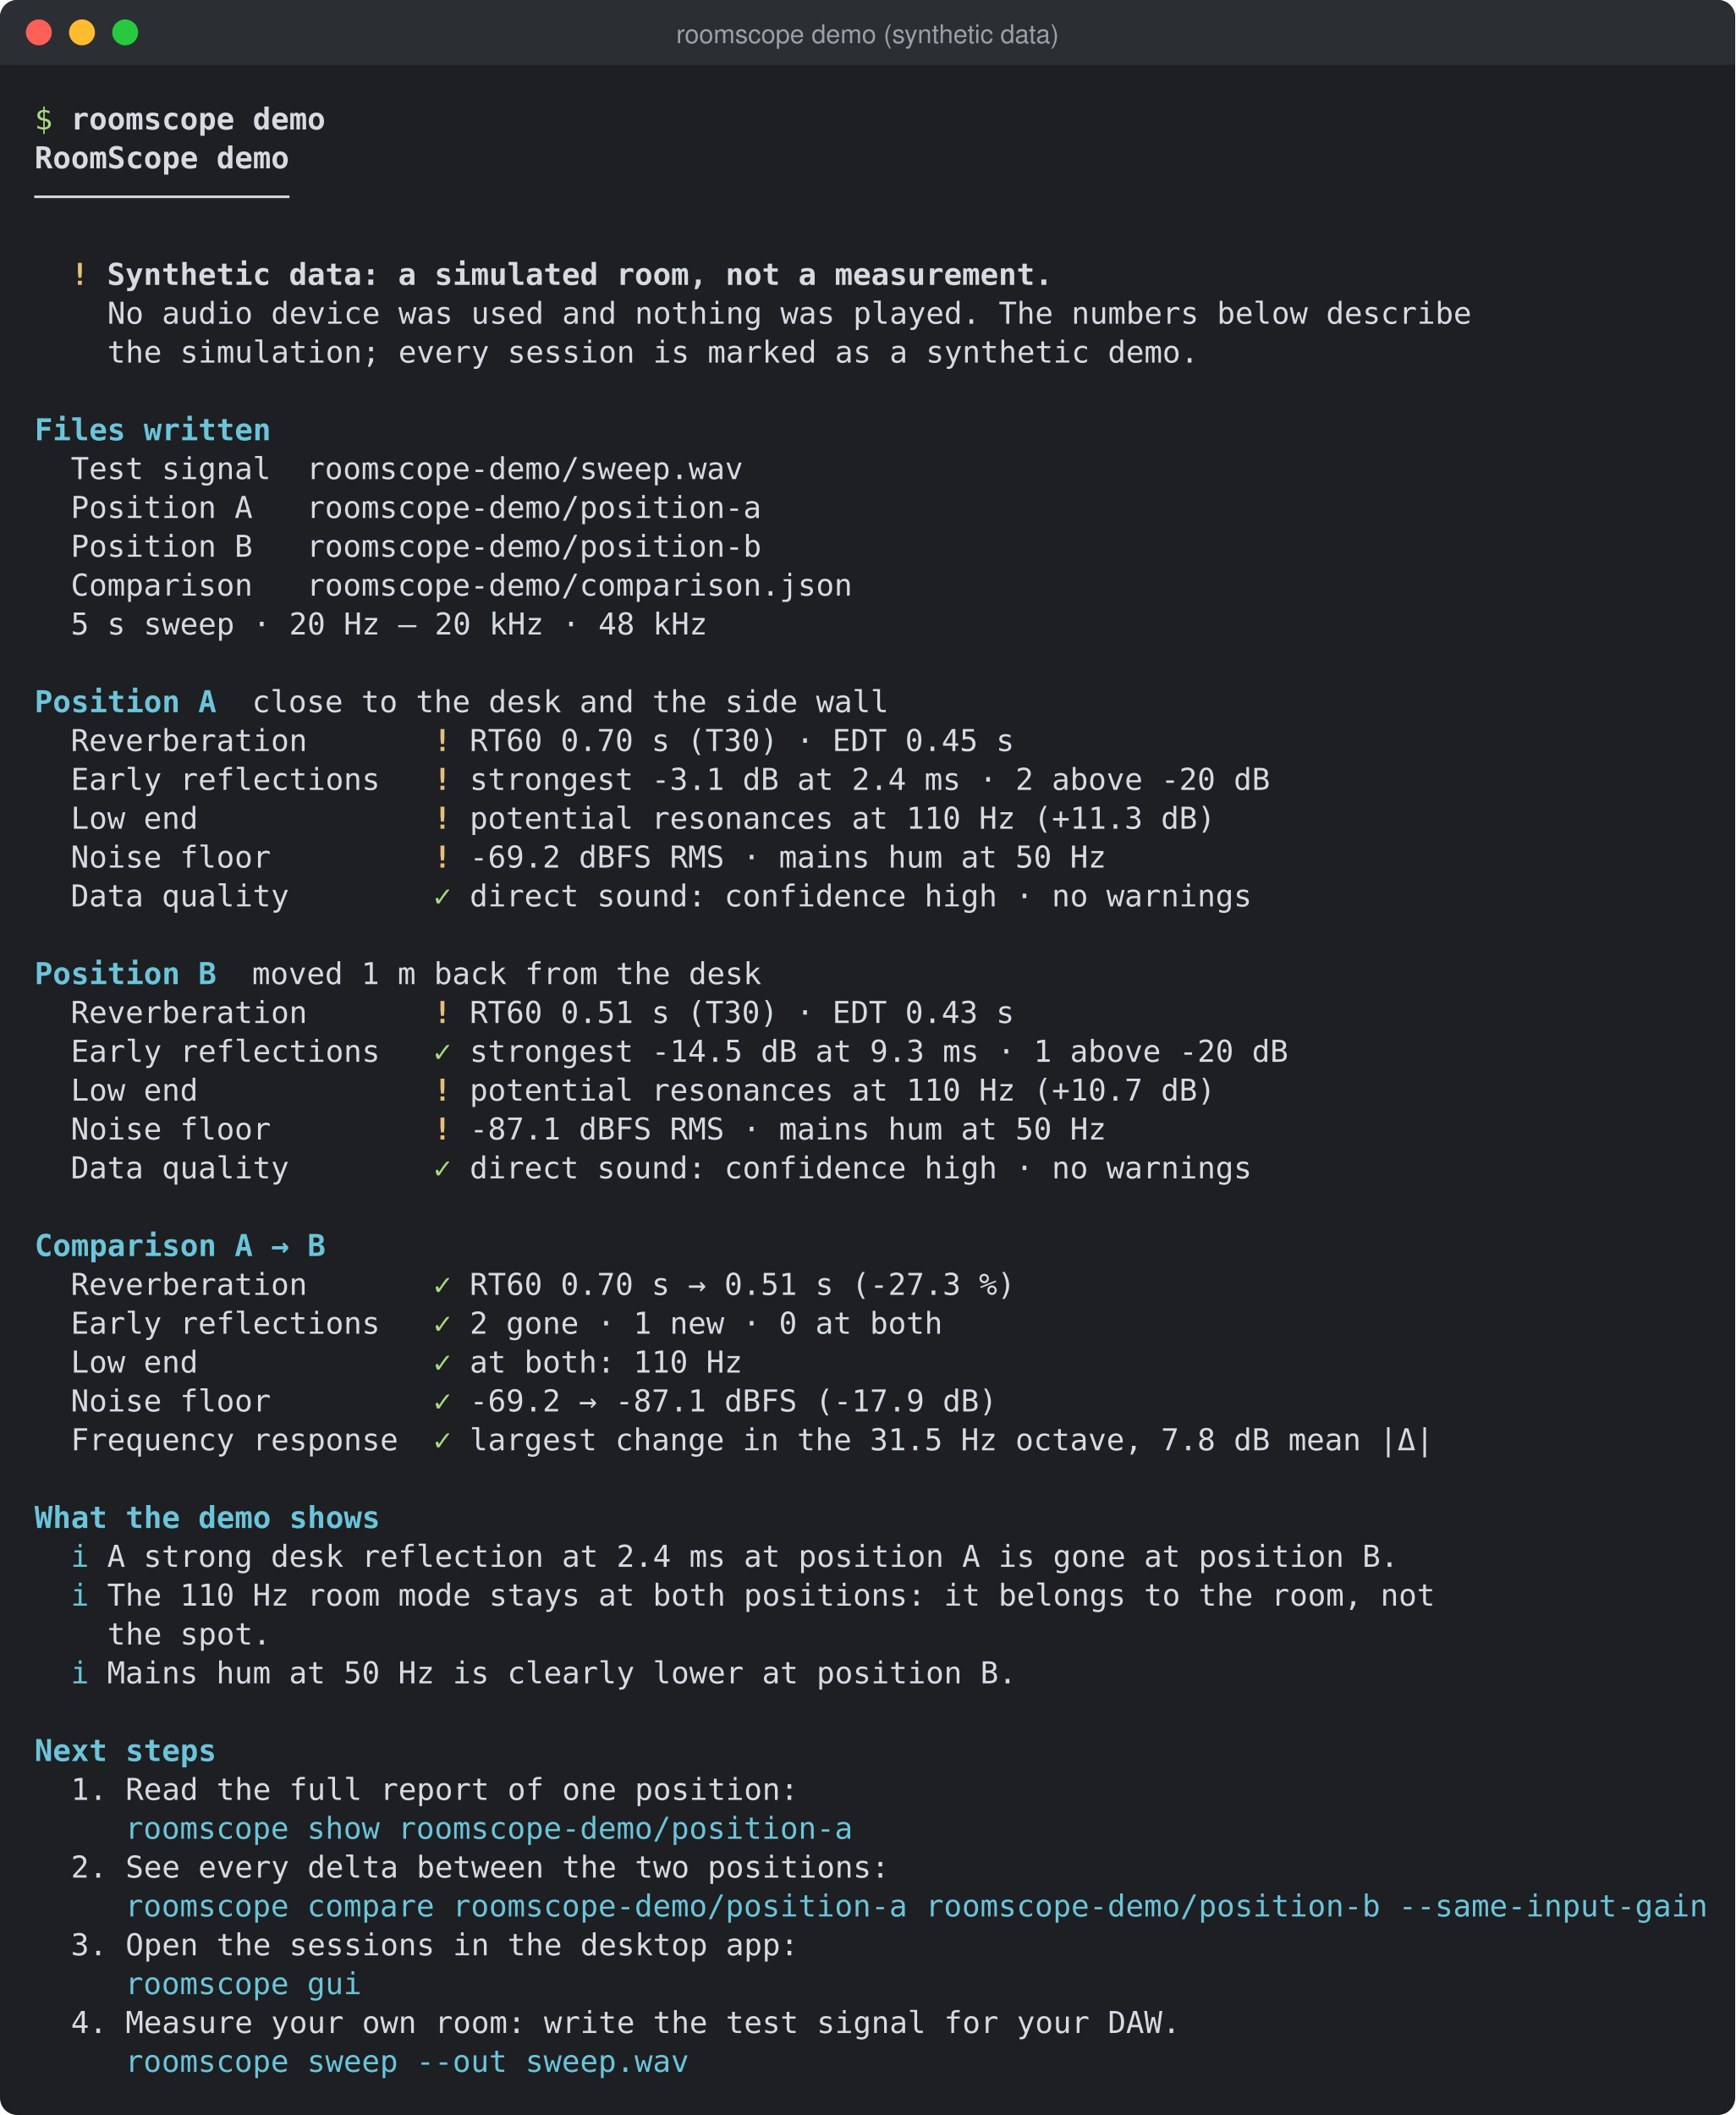
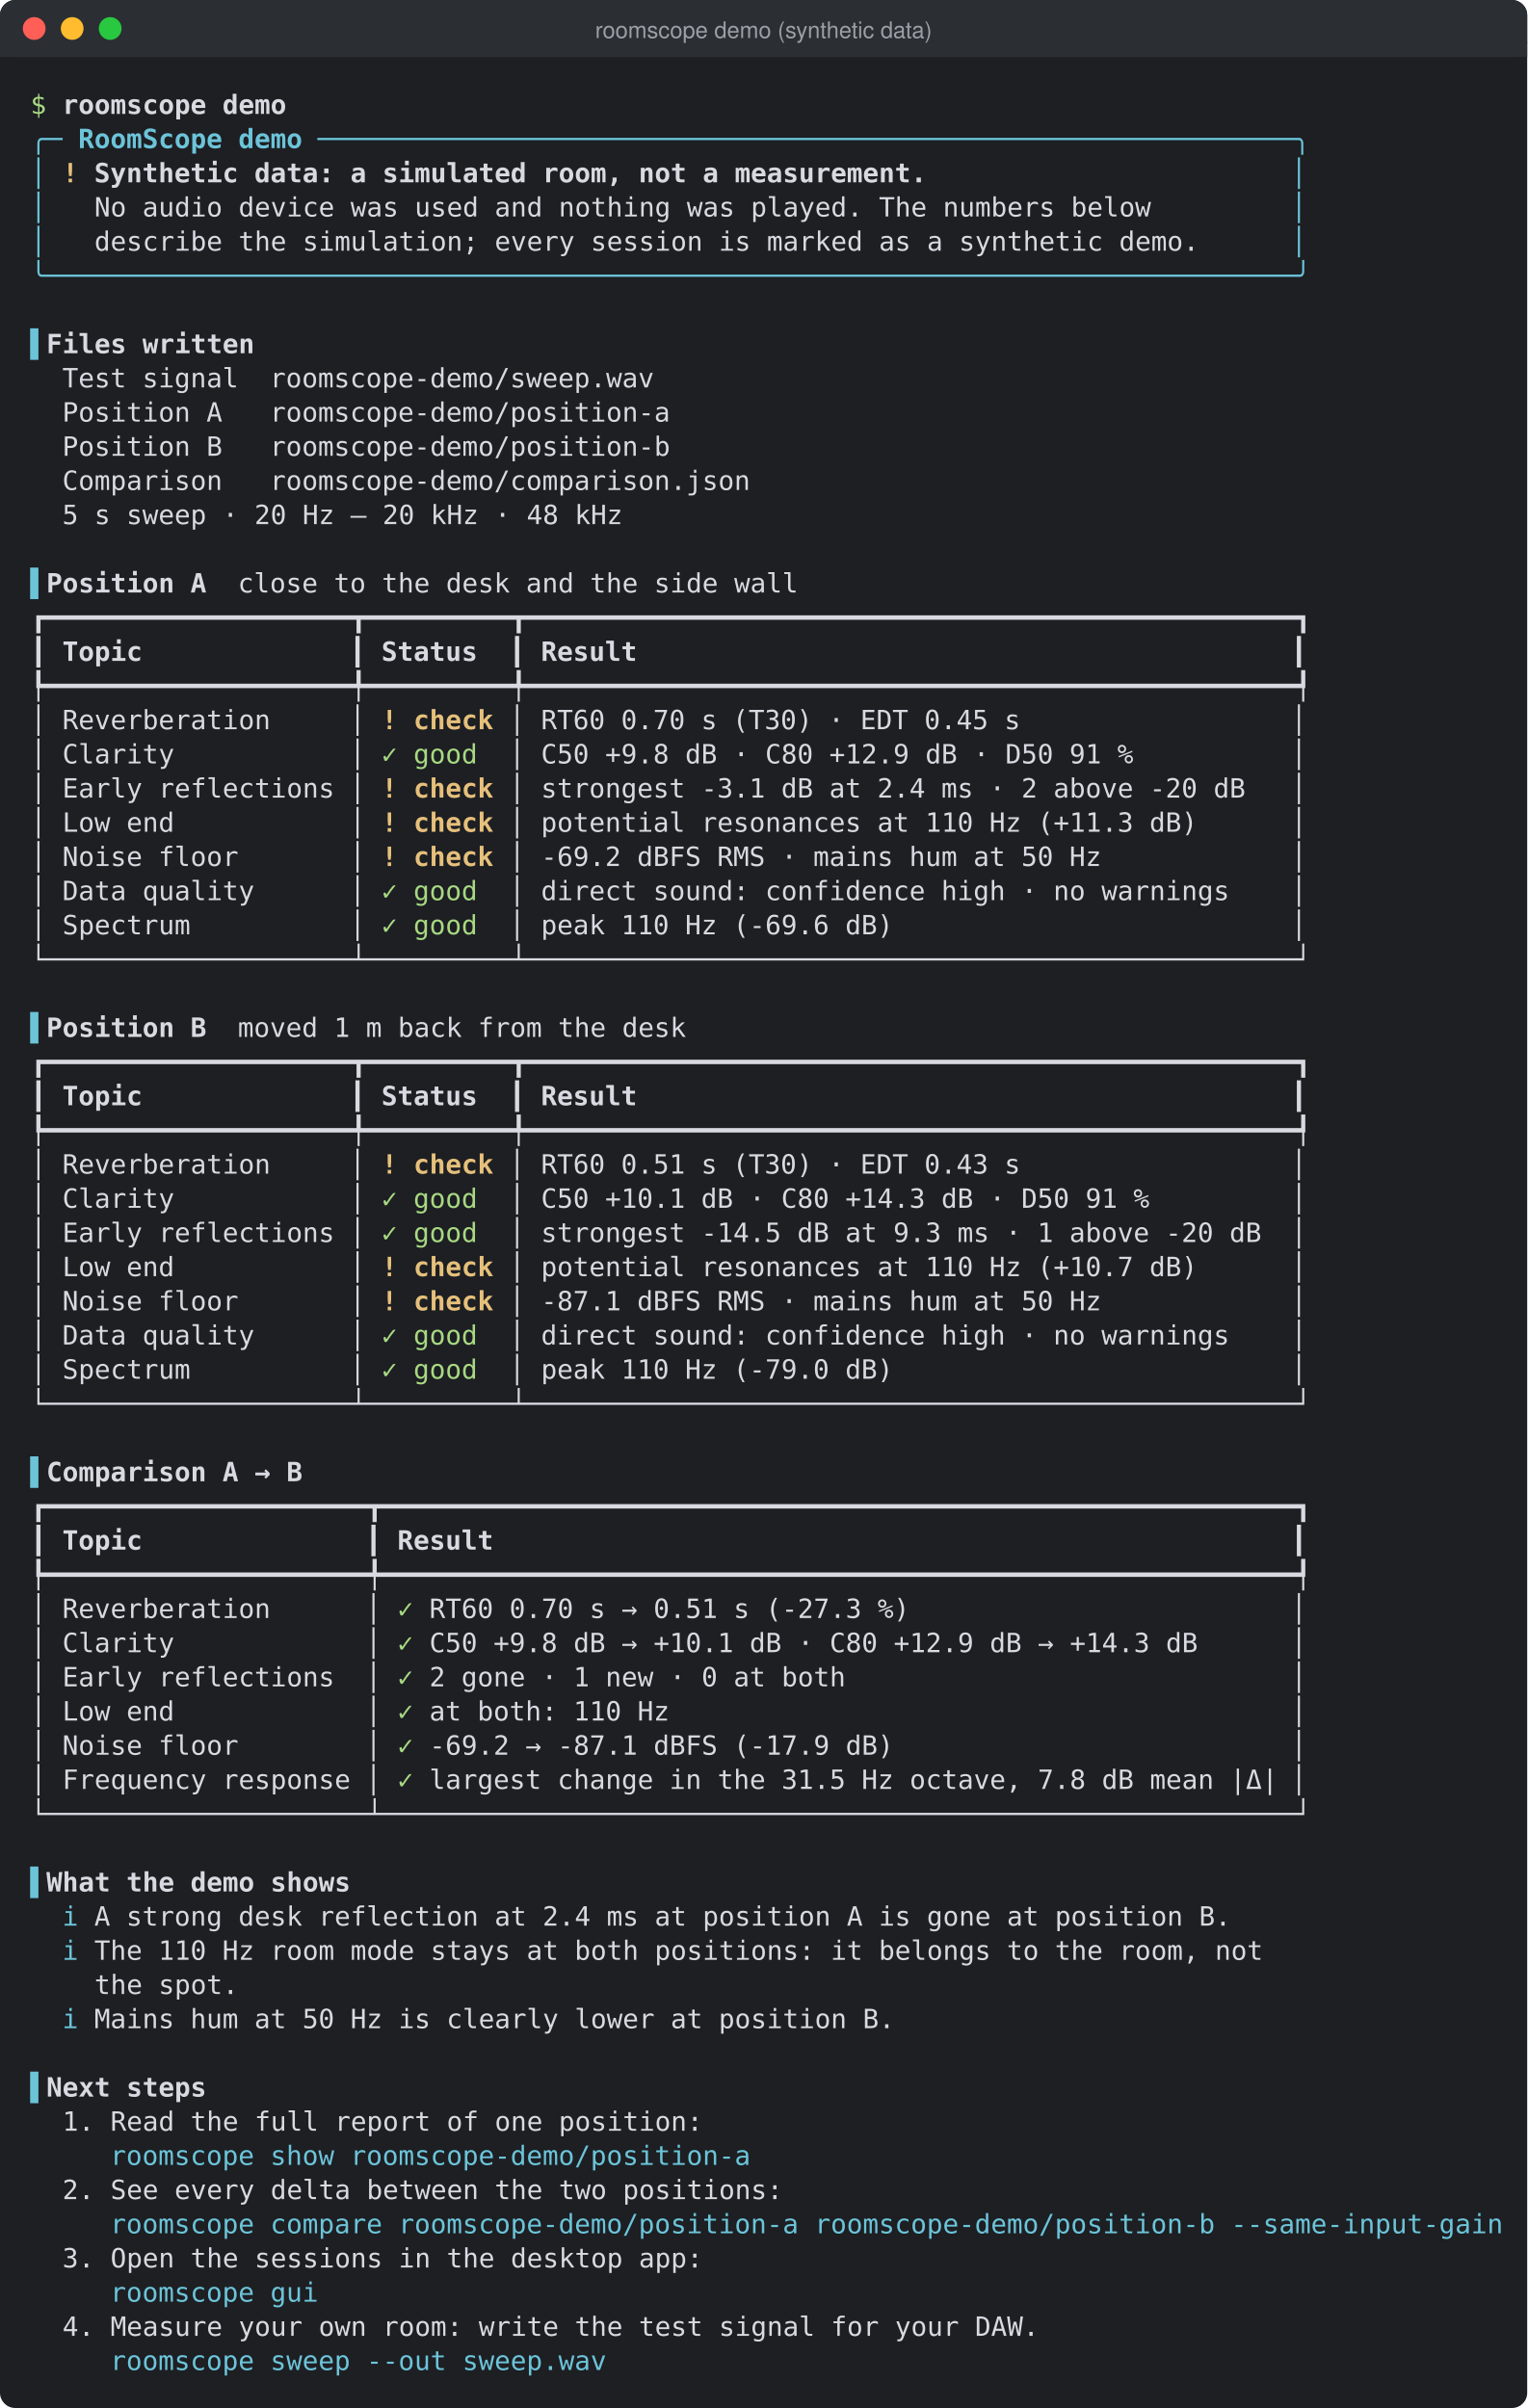
- <svg xmlns="http://www.w3.org/2000/svg" width="804" height="980" viewBox="0 0 804 980" role="img" aria-label="roomscope demo (synthetic data)">
-   <rect width="804" height="980" rx="8" fill="#1d1f23" />
+ <svg xmlns="http://www.w3.org/2000/svg" width="804" height="1268" viewBox="0 0 804 1268" role="img" aria-label="roomscope demo (synthetic data)">
+   <rect width="804" height="1268" rx="8" fill="#1d1f23" />
  <rect width="804" height="30" rx="8" fill="#2b2e33" />
  <rect y="22" width="804" height="8" fill="#2b2e33" />
  <circle cx="18" cy="15" r="6" fill="#ff5f57" />
  <circle cx="38" cy="15" r="6" fill="#febc2e" />
  <circle cx="58" cy="15" r="6" fill="#28c840" />
  <text x="402.0" y="20" text-anchor="middle" fill="#9aa0a6" font-family="Helvetica, Arial, sans-serif" font-size="12">roomscope demo (synthetic data)</text>
  <g font-family="DejaVu Sans Mono, Menlo, Consolas, Noto Sans Mono CJK SC, monospace" font-size="14" fill="#d7dae0">
    <text x="16" y="60" xml:space="preserve">
      <tspan x="16.0" fill="#a8d982">$</tspan>
      <tspan x="24.4"> </tspan>
      <tspan x="32.8" font-weight="bold">roomscope demo</tspan>
    </text>
    <text x="16" y="78" xml:space="preserve">
-       <tspan x="16.0" font-weight="bold">RoomScope demo</tspan>
+       <tspan x="16.0" fill="#6cc4d9">╭─</tspan>
+       <tspan x="32.8"> </tspan>
+       <tspan x="41.2" font-weight="bold" fill="#6cc4d9">RoomScope demo</tspan>
+       <tspan x="158.8"> </tspan>
+       <tspan x="167.2" fill="#6cc4d9">─────────────────────────────────────────────────────────────╮</tspan>
    </text>
    <text x="16" y="96" xml:space="preserve">
-       <tspan x="16.0" opacity="0.62">──────────────</tspan>
-     </text>
-     <text x="16" y="114" xml:space="preserve" />
-     <text x="16" y="132" xml:space="preserve">
-       <tspan x="16.0">  </tspan>
+       <tspan x="16.0" fill="#6cc4d9">│</tspan>
+       <tspan x="24.4"> </tspan>
      <tspan x="32.8" font-weight="bold" fill="#e6c07b">!</tspan>
      <tspan x="41.2"> </tspan>
      <tspan x="49.6" font-weight="bold">Synthetic data: a simulated room, not a measurement.</tspan>
+       <tspan x="486.4">                       </tspan>
+       <tspan x="679.6" fill="#6cc4d9">│</tspan>
+     </text>
+     <text x="16" y="114" xml:space="preserve">
+       <tspan x="16.0" fill="#6cc4d9">│</tspan>
+       <tspan x="24.4">   No audio device was used and nothing was played. The numbers below         </tspan>
+       <tspan x="679.6" fill="#6cc4d9">│</tspan>
+     </text>
+     <text x="16" y="132" xml:space="preserve">
+       <tspan x="16.0" fill="#6cc4d9">│</tspan>
+       <tspan x="24.4">   describe the simulation; every session is marked as a synthetic demo.      </tspan>
+       <tspan x="679.6" fill="#6cc4d9">│</tspan>
    </text>
    <text x="16" y="150" xml:space="preserve">
-       <tspan x="16.0">    No audio device was used and nothing was played. The numbers below describe</tspan>
-     </text>
-     <text x="16" y="168" xml:space="preserve">
-       <tspan x="16.0">    the simulation; every session is marked as a synthetic demo.</tspan>
-     </text>
-     <text x="16" y="186" xml:space="preserve" />
+       <tspan x="16.0" fill="#6cc4d9">╰──────────────────────────────────────────────────────────────────────────────╯</tspan>
+     </text>
+     <text x="16" y="168" xml:space="preserve" />
+     <text x="16" y="186" xml:space="preserve">
+       <tspan x="16.0" fill="#6cc4d9">▌</tspan>
+       <tspan x="24.4" font-weight="bold">Files written</tspan>
+     </text>
    <text x="16" y="204" xml:space="preserve">
-       <tspan x="16.0" font-weight="bold" fill="#6cc4d9">Files written</tspan>
-     </text>
-     <text x="16" y="222" xml:space="preserve">
      <tspan x="16.0">  </tspan>
      <tspan x="32.8" opacity="0.62">Test signal</tspan>
      <tspan x="125.2">  roomscope-demo/sweep.wav</tspan>
    </text>
-     <text x="16" y="240" xml:space="preserve">
+     <text x="16" y="222" xml:space="preserve">
      <tspan x="16.0">  </tspan>
      <tspan x="32.8" opacity="0.62">Position A</tspan>
      <tspan x="116.8">   roomscope-demo/position-a</tspan>
    </text>
-     <text x="16" y="258" xml:space="preserve">
+     <text x="16" y="240" xml:space="preserve">
      <tspan x="16.0">  </tspan>
      <tspan x="32.8" opacity="0.62">Position B</tspan>
      <tspan x="116.8">   roomscope-demo/position-b</tspan>
    </text>
-     <text x="16" y="276" xml:space="preserve">
+     <text x="16" y="258" xml:space="preserve">
      <tspan x="16.0">  </tspan>
      <tspan x="32.8" opacity="0.62">Comparison</tspan>
      <tspan x="116.8">   roomscope-demo/comparison.json</tspan>
    </text>
-     <text x="16" y="294" xml:space="preserve">
+     <text x="16" y="276" xml:space="preserve">
      <tspan x="16.0">  </tspan>
      <tspan x="32.8" opacity="0.62">5 s sweep · 20 Hz – 20 kHz · 48 kHz</tspan>
    </text>
-     <text x="16" y="312" xml:space="preserve" />
+     <text x="16" y="294" xml:space="preserve" />
+     <text x="16" y="312" xml:space="preserve">
+       <tspan x="16.0" fill="#6cc4d9">▌</tspan>
+       <tspan x="24.4" font-weight="bold">Position A</tspan>
+       <tspan x="108.4">  </tspan>
+       <tspan x="125.2" opacity="0.62">close to the desk and the side wall</tspan>
+     </text>
    <text x="16" y="330" xml:space="preserve">
-       <tspan x="16.0" font-weight="bold" fill="#6cc4d9">Position A</tspan>
-       <tspan x="100.0">  </tspan>
-       <tspan x="116.8" opacity="0.62">close to the desk and the side wall</tspan>
+       <tspan x="16.0" opacity="0.62">┏━━━━━━━━━━━━━━━━━━━┳━━━━━━━━━┳━━━━━━━━━━━━━━━━━━━━━━━━━━━━━━━━━━━━━━━━━━━━━━━━┓</tspan>
    </text>
    <text x="16" y="348" xml:space="preserve">
-       <tspan x="16.0">  </tspan>
-       <tspan x="32.8" opacity="0.62">Reverberation</tspan>
-       <tspan x="142.0">       </tspan>
-       <tspan x="200.8" font-weight="bold" fill="#e6c07b">!</tspan>
-       <tspan x="209.2"> RT60 0.70 s</tspan>
-       <tspan x="310.0" opacity="0.62"> (T30)</tspan>
-       <tspan x="360.4"> · EDT 0.45 s</tspan>
+       <tspan x="16.0" opacity="0.62">┃</tspan>
+       <tspan x="24.4"> </tspan>
+       <tspan x="32.8" font-weight="bold">Topic</tspan>
+       <tspan x="74.8">             </tspan>
+       <tspan x="184.0" opacity="0.62">┃</tspan>
+       <tspan x="192.4"> </tspan>
+       <tspan x="200.8" font-weight="bold">Status</tspan>
+       <tspan x="251.2">  </tspan>
+       <tspan x="268.0" opacity="0.62">┃</tspan>
+       <tspan x="276.4"> </tspan>
+       <tspan x="284.8" font-weight="bold">Result</tspan>
+       <tspan x="335.2">                                         </tspan>
+       <tspan x="679.6" opacity="0.62">┃</tspan>
    </text>
    <text x="16" y="366" xml:space="preserve">
-       <tspan x="16.0">  </tspan>
-       <tspan x="32.8" opacity="0.62">Early reflections</tspan>
-       <tspan x="175.6">   </tspan>
-       <tspan x="200.8" font-weight="bold" fill="#e6c07b">!</tspan>
-       <tspan x="209.2"> strongest -3.1 dB at 2.4 ms · 2 above -20 dB</tspan>
+       <tspan x="16.0" opacity="0.62">┡━━━━━━━━━━━━━━━━━━━╇━━━━━━━━━╇━━━━━━━━━━━━━━━━━━━━━━━━━━━━━━━━━━━━━━━━━━━━━━━━┩</tspan>
    </text>
    <text x="16" y="384" xml:space="preserve">
-       <tspan x="16.0">  </tspan>
-       <tspan x="32.8" opacity="0.62">Low end</tspan>
-       <tspan x="91.6">             </tspan>
-       <tspan x="200.8" font-weight="bold" fill="#e6c07b">!</tspan>
-       <tspan x="209.2"> potential resonances at 110 Hz (+11.3 dB)</tspan>
+       <tspan x="16.0" opacity="0.62">│</tspan>
+       <tspan x="24.4"> Reverberation     </tspan>
+       <tspan x="184.0" opacity="0.62">│</tspan>
+       <tspan x="192.4"> </tspan>
+       <tspan x="200.8" font-weight="bold" fill="#e6c07b">! check</tspan>
+       <tspan x="259.6"> </tspan>
+       <tspan x="268.0" opacity="0.62">│</tspan>
+       <tspan x="276.4"> RT60 0.70 s</tspan>
+       <tspan x="377.2" opacity="0.62"> (T30)</tspan>
+       <tspan x="427.6"> · EDT 0.45 s                 </tspan>
+       <tspan x="679.6" opacity="0.62">│</tspan>
    </text>
    <text x="16" y="402" xml:space="preserve">
-       <tspan x="16.0">  </tspan>
-       <tspan x="32.8" opacity="0.62">Noise floor</tspan>
-       <tspan x="125.2">         </tspan>
-       <tspan x="200.8" font-weight="bold" fill="#e6c07b">!</tspan>
-       <tspan x="209.2"> -69.2 dBFS RMS · mains hum at 50 Hz</tspan>
+       <tspan x="16.0" opacity="0.62">│</tspan>
+       <tspan x="24.4"> Clarity           </tspan>
+       <tspan x="184.0" opacity="0.62">│</tspan>
+       <tspan x="192.4"> </tspan>
+       <tspan x="200.8" fill="#a8d982">✓ good</tspan>
+       <tspan x="251.2">  </tspan>
+       <tspan x="268.0" opacity="0.62">│</tspan>
+       <tspan x="276.4"> C50 +9.8 dB · C80 +12.9 dB · D50 91 %          </tspan>
+       <tspan x="679.6" opacity="0.62">│</tspan>
    </text>
    <text x="16" y="420" xml:space="preserve">
-       <tspan x="16.0">  </tspan>
-       <tspan x="32.8" opacity="0.62">Data quality</tspan>
-       <tspan x="133.6">        </tspan>
-       <tspan x="200.8" fill="#a8d982">✓</tspan>
-       <tspan x="209.2"> direct sound: confidence high · no warnings</tspan>
-     </text>
-     <text x="16" y="438" xml:space="preserve" />
+       <tspan x="16.0" opacity="0.62">│</tspan>
+       <tspan x="24.4"> Early reflections </tspan>
+       <tspan x="184.0" opacity="0.62">│</tspan>
+       <tspan x="192.4"> </tspan>
+       <tspan x="200.8" font-weight="bold" fill="#e6c07b">! check</tspan>
+       <tspan x="259.6"> </tspan>
+       <tspan x="268.0" opacity="0.62">│</tspan>
+       <tspan x="276.4"> strongest -3.1 dB at 2.4 ms · 2 above -20 dB   </tspan>
+       <tspan x="679.6" opacity="0.62">│</tspan>
+     </text>
+     <text x="16" y="438" xml:space="preserve">
+       <tspan x="16.0" opacity="0.62">│</tspan>
+       <tspan x="24.4"> Low end           </tspan>
+       <tspan x="184.0" opacity="0.62">│</tspan>
+       <tspan x="192.4"> </tspan>
+       <tspan x="200.8" font-weight="bold" fill="#e6c07b">! check</tspan>
+       <tspan x="259.6"> </tspan>
+       <tspan x="268.0" opacity="0.62">│</tspan>
+       <tspan x="276.4"> potential resonances at 110 Hz (+11.3 dB)      </tspan>
+       <tspan x="679.6" opacity="0.62">│</tspan>
+     </text>
    <text x="16" y="456" xml:space="preserve">
-       <tspan x="16.0" font-weight="bold" fill="#6cc4d9">Position B</tspan>
-       <tspan x="100.0">  </tspan>
-       <tspan x="116.8" opacity="0.62">moved 1 m back from the desk</tspan>
+       <tspan x="16.0" opacity="0.62">│</tspan>
+       <tspan x="24.4"> Noise floor       </tspan>
+       <tspan x="184.0" opacity="0.62">│</tspan>
+       <tspan x="192.4"> </tspan>
+       <tspan x="200.8" font-weight="bold" fill="#e6c07b">! check</tspan>
+       <tspan x="259.6"> </tspan>
+       <tspan x="268.0" opacity="0.62">│</tspan>
+       <tspan x="276.4"> -69.2 dBFS RMS · mains hum at 50 Hz            </tspan>
+       <tspan x="679.6" opacity="0.62">│</tspan>
    </text>
    <text x="16" y="474" xml:space="preserve">
-       <tspan x="16.0">  </tspan>
-       <tspan x="32.8" opacity="0.62">Reverberation</tspan>
-       <tspan x="142.0">       </tspan>
-       <tspan x="200.8" font-weight="bold" fill="#e6c07b">!</tspan>
-       <tspan x="209.2"> RT60 0.51 s</tspan>
-       <tspan x="310.0" opacity="0.62"> (T30)</tspan>
-       <tspan x="360.4"> · EDT 0.43 s</tspan>
+       <tspan x="16.0" opacity="0.62">│</tspan>
+       <tspan x="24.4"> Data quality      </tspan>
+       <tspan x="184.0" opacity="0.62">│</tspan>
+       <tspan x="192.4"> </tspan>
+       <tspan x="200.8" fill="#a8d982">✓ good</tspan>
+       <tspan x="251.2">  </tspan>
+       <tspan x="268.0" opacity="0.62">│</tspan>
+       <tspan x="276.4"> direct sound: confidence high · no warnings    </tspan>
+       <tspan x="679.6" opacity="0.62">│</tspan>
    </text>
    <text x="16" y="492" xml:space="preserve">
-       <tspan x="16.0">  </tspan>
-       <tspan x="32.8" opacity="0.62">Early reflections</tspan>
-       <tspan x="175.6">   </tspan>
-       <tspan x="200.8" fill="#a8d982">✓</tspan>
-       <tspan x="209.2"> strongest -14.5 dB at 9.3 ms · 1 above -20 dB</tspan>
+       <tspan x="16.0" opacity="0.62">│</tspan>
+       <tspan x="24.4"> Spectrum          </tspan>
+       <tspan x="184.0" opacity="0.62">│</tspan>
+       <tspan x="192.4"> </tspan>
+       <tspan x="200.8" fill="#a8d982">✓ good</tspan>
+       <tspan x="251.2">  </tspan>
+       <tspan x="268.0" opacity="0.62">│</tspan>
+       <tspan x="276.4"> peak 110 Hz (-69.6 dB)                         </tspan>
+       <tspan x="679.6" opacity="0.62">│</tspan>
    </text>
    <text x="16" y="510" xml:space="preserve">
-       <tspan x="16.0">  </tspan>
-       <tspan x="32.8" opacity="0.62">Low end</tspan>
-       <tspan x="91.6">             </tspan>
-       <tspan x="200.8" font-weight="bold" fill="#e6c07b">!</tspan>
-       <tspan x="209.2"> potential resonances at 110 Hz (+10.7 dB)</tspan>
-     </text>
-     <text x="16" y="528" xml:space="preserve">
-       <tspan x="16.0">  </tspan>
-       <tspan x="32.8" opacity="0.62">Noise floor</tspan>
-       <tspan x="125.2">         </tspan>
-       <tspan x="200.8" font-weight="bold" fill="#e6c07b">!</tspan>
-       <tspan x="209.2"> -87.1 dBFS RMS · mains hum at 50 Hz</tspan>
-     </text>
+       <tspan x="16.0" opacity="0.62">└───────────────────┴─────────┴────────────────────────────────────────────────┘</tspan>
+     </text>
+     <text x="16" y="528" xml:space="preserve" />
    <text x="16" y="546" xml:space="preserve">
-       <tspan x="16.0">  </tspan>
-       <tspan x="32.8" opacity="0.62">Data quality</tspan>
-       <tspan x="133.6">        </tspan>
-       <tspan x="200.8" fill="#a8d982">✓</tspan>
-       <tspan x="209.2"> direct sound: confidence high · no warnings</tspan>
-     </text>
-     <text x="16" y="564" xml:space="preserve" />
+       <tspan x="16.0" fill="#6cc4d9">▌</tspan>
+       <tspan x="24.4" font-weight="bold">Position B</tspan>
+       <tspan x="108.4">  </tspan>
+       <tspan x="125.2" opacity="0.62">moved 1 m back from the desk</tspan>
+     </text>
+     <text x="16" y="564" xml:space="preserve">
+       <tspan x="16.0" opacity="0.62">┏━━━━━━━━━━━━━━━━━━━┳━━━━━━━━━┳━━━━━━━━━━━━━━━━━━━━━━━━━━━━━━━━━━━━━━━━━━━━━━━━┓</tspan>
+     </text>
    <text x="16" y="582" xml:space="preserve">
-       <tspan x="16.0" font-weight="bold" fill="#6cc4d9">Comparison A → B</tspan>
+       <tspan x="16.0" opacity="0.62">┃</tspan>
+       <tspan x="24.4"> </tspan>
+       <tspan x="32.8" font-weight="bold">Topic</tspan>
+       <tspan x="74.8">             </tspan>
+       <tspan x="184.0" opacity="0.62">┃</tspan>
+       <tspan x="192.4"> </tspan>
+       <tspan x="200.8" font-weight="bold">Status</tspan>
+       <tspan x="251.2">  </tspan>
+       <tspan x="268.0" opacity="0.62">┃</tspan>
+       <tspan x="276.4"> </tspan>
+       <tspan x="284.8" font-weight="bold">Result</tspan>
+       <tspan x="335.2">                                         </tspan>
+       <tspan x="679.6" opacity="0.62">┃</tspan>
    </text>
    <text x="16" y="600" xml:space="preserve">
-       <tspan x="16.0">  </tspan>
-       <tspan x="32.8" opacity="0.62">Reverberation</tspan>
-       <tspan x="142.0">       </tspan>
-       <tspan x="200.8" fill="#a8d982">✓</tspan>
-       <tspan x="209.2"> RT60 0.70 s → 0.51 s (-27.3 %)</tspan>
+       <tspan x="16.0" opacity="0.62">┡━━━━━━━━━━━━━━━━━━━╇━━━━━━━━━╇━━━━━━━━━━━━━━━━━━━━━━━━━━━━━━━━━━━━━━━━━━━━━━━━┩</tspan>
    </text>
    <text x="16" y="618" xml:space="preserve">
-       <tspan x="16.0">  </tspan>
-       <tspan x="32.8" opacity="0.62">Early reflections</tspan>
-       <tspan x="175.6">   </tspan>
-       <tspan x="200.8" fill="#a8d982">✓</tspan>
-       <tspan x="209.2"> 2 gone · 1 new · 0 at both</tspan>
+       <tspan x="16.0" opacity="0.62">│</tspan>
+       <tspan x="24.4"> Reverberation     </tspan>
+       <tspan x="184.0" opacity="0.62">│</tspan>
+       <tspan x="192.4"> </tspan>
+       <tspan x="200.8" font-weight="bold" fill="#e6c07b">! check</tspan>
+       <tspan x="259.6"> </tspan>
+       <tspan x="268.0" opacity="0.62">│</tspan>
+       <tspan x="276.4"> RT60 0.51 s</tspan>
+       <tspan x="377.2" opacity="0.62"> (T30)</tspan>
+       <tspan x="427.6"> · EDT 0.43 s                 </tspan>
+       <tspan x="679.6" opacity="0.62">│</tspan>
    </text>
    <text x="16" y="636" xml:space="preserve">
-       <tspan x="16.0">  </tspan>
-       <tspan x="32.8" opacity="0.62">Low end</tspan>
-       <tspan x="91.6">             </tspan>
-       <tspan x="200.8" fill="#a8d982">✓</tspan>
-       <tspan x="209.2"> at both: 110 Hz</tspan>
+       <tspan x="16.0" opacity="0.62">│</tspan>
+       <tspan x="24.4"> Clarity           </tspan>
+       <tspan x="184.0" opacity="0.62">│</tspan>
+       <tspan x="192.4"> </tspan>
+       <tspan x="200.8" fill="#a8d982">✓ good</tspan>
+       <tspan x="251.2">  </tspan>
+       <tspan x="268.0" opacity="0.62">│</tspan>
+       <tspan x="276.4"> C50 +10.1 dB · C80 +14.3 dB · D50 91 %         </tspan>
+       <tspan x="679.6" opacity="0.62">│</tspan>
    </text>
    <text x="16" y="654" xml:space="preserve">
-       <tspan x="16.0">  </tspan>
-       <tspan x="32.8" opacity="0.62">Noise floor</tspan>
-       <tspan x="125.2">         </tspan>
-       <tspan x="200.8" fill="#a8d982">✓</tspan>
-       <tspan x="209.2"> -69.2 → -87.1 dBFS (-17.9 dB)</tspan>
+       <tspan x="16.0" opacity="0.62">│</tspan>
+       <tspan x="24.4"> Early reflections </tspan>
+       <tspan x="184.0" opacity="0.62">│</tspan>
+       <tspan x="192.4"> </tspan>
+       <tspan x="200.8" fill="#a8d982">✓ good</tspan>
+       <tspan x="251.2">  </tspan>
+       <tspan x="268.0" opacity="0.62">│</tspan>
+       <tspan x="276.4"> strongest -14.5 dB at 9.3 ms · 1 above -20 dB  </tspan>
+       <tspan x="679.6" opacity="0.62">│</tspan>
    </text>
    <text x="16" y="672" xml:space="preserve">
-       <tspan x="16.0">  </tspan>
-       <tspan x="32.8" opacity="0.62">Frequency response</tspan>
-       <tspan x="184.0">  </tspan>
-       <tspan x="200.8" fill="#a8d982">✓</tspan>
-       <tspan x="209.2"> largest change in the 31.5 Hz octave, 7.8 dB mean |Δ|</tspan>
-     </text>
-     <text x="16" y="690" xml:space="preserve" />
+       <tspan x="16.0" opacity="0.62">│</tspan>
+       <tspan x="24.4"> Low end           </tspan>
+       <tspan x="184.0" opacity="0.62">│</tspan>
+       <tspan x="192.4"> </tspan>
+       <tspan x="200.8" font-weight="bold" fill="#e6c07b">! check</tspan>
+       <tspan x="259.6"> </tspan>
+       <tspan x="268.0" opacity="0.62">│</tspan>
+       <tspan x="276.4"> potential resonances at 110 Hz (+10.7 dB)      </tspan>
+       <tspan x="679.6" opacity="0.62">│</tspan>
+     </text>
+     <text x="16" y="690" xml:space="preserve">
+       <tspan x="16.0" opacity="0.62">│</tspan>
+       <tspan x="24.4"> Noise floor       </tspan>
+       <tspan x="184.0" opacity="0.62">│</tspan>
+       <tspan x="192.4"> </tspan>
+       <tspan x="200.8" font-weight="bold" fill="#e6c07b">! check</tspan>
+       <tspan x="259.6"> </tspan>
+       <tspan x="268.0" opacity="0.62">│</tspan>
+       <tspan x="276.4"> -87.1 dBFS RMS · mains hum at 50 Hz            </tspan>
+       <tspan x="679.6" opacity="0.62">│</tspan>
+     </text>
    <text x="16" y="708" xml:space="preserve">
-       <tspan x="16.0" font-weight="bold" fill="#6cc4d9">What the demo shows</tspan>
+       <tspan x="16.0" opacity="0.62">│</tspan>
+       <tspan x="24.4"> Data quality      </tspan>
+       <tspan x="184.0" opacity="0.62">│</tspan>
+       <tspan x="192.4"> </tspan>
+       <tspan x="200.8" fill="#a8d982">✓ good</tspan>
+       <tspan x="251.2">  </tspan>
+       <tspan x="268.0" opacity="0.62">│</tspan>
+       <tspan x="276.4"> direct sound: confidence high · no warnings    </tspan>
+       <tspan x="679.6" opacity="0.62">│</tspan>
    </text>
    <text x="16" y="726" xml:space="preserve">
+       <tspan x="16.0" opacity="0.62">│</tspan>
+       <tspan x="24.4"> Spectrum          </tspan>
+       <tspan x="184.0" opacity="0.62">│</tspan>
+       <tspan x="192.4"> </tspan>
+       <tspan x="200.8" fill="#a8d982">✓ good</tspan>
+       <tspan x="251.2">  </tspan>
+       <tspan x="268.0" opacity="0.62">│</tspan>
+       <tspan x="276.4"> peak 110 Hz (-79.0 dB)                         </tspan>
+       <tspan x="679.6" opacity="0.62">│</tspan>
+     </text>
+     <text x="16" y="744" xml:space="preserve">
+       <tspan x="16.0" opacity="0.62">└───────────────────┴─────────┴────────────────────────────────────────────────┘</tspan>
+     </text>
+     <text x="16" y="762" xml:space="preserve" />
+     <text x="16" y="780" xml:space="preserve">
+       <tspan x="16.0" fill="#6cc4d9">▌</tspan>
+       <tspan x="24.4" font-weight="bold">Comparison A → B</tspan>
+     </text>
+     <text x="16" y="798" xml:space="preserve">
+       <tspan x="16.0" opacity="0.62">┏━━━━━━━━━━━━━━━━━━━━┳━━━━━━━━━━━━━━━━━━━━━━━━━━━━━━━━━━━━━━━━━━━━━━━━━━━━━━━━━┓</tspan>
+     </text>
+     <text x="16" y="816" xml:space="preserve">
+       <tspan x="16.0" opacity="0.62">┃</tspan>
+       <tspan x="24.4"> </tspan>
+       <tspan x="32.8" font-weight="bold">Topic</tspan>
+       <tspan x="74.8">              </tspan>
+       <tspan x="192.4" opacity="0.62">┃</tspan>
+       <tspan x="200.8"> </tspan>
+       <tspan x="209.2" font-weight="bold">Result</tspan>
+       <tspan x="259.6">                                                  </tspan>
+       <tspan x="679.6" opacity="0.62">┃</tspan>
+     </text>
+     <text x="16" y="834" xml:space="preserve">
+       <tspan x="16.0" opacity="0.62">┡━━━━━━━━━━━━━━━━━━━━╇━━━━━━━━━━━━━━━━━━━━━━━━━━━━━━━━━━━━━━━━━━━━━━━━━━━━━━━━━┩</tspan>
+     </text>
+     <text x="16" y="852" xml:space="preserve">
+       <tspan x="16.0" opacity="0.62">│</tspan>
+       <tspan x="24.4"> Reverberation      </tspan>
+       <tspan x="192.4" opacity="0.62">│</tspan>
+       <tspan x="200.8"> </tspan>
+       <tspan x="209.2" fill="#a8d982">✓</tspan>
+       <tspan x="217.6"> RT60 0.70 s → 0.51 s (-27.3 %)                        </tspan>
+       <tspan x="679.6" opacity="0.62">│</tspan>
+     </text>
+     <text x="16" y="870" xml:space="preserve">
+       <tspan x="16.0" opacity="0.62">│</tspan>
+       <tspan x="24.4"> Clarity            </tspan>
+       <tspan x="192.4" opacity="0.62">│</tspan>
+       <tspan x="200.8"> </tspan>
+       <tspan x="209.2" fill="#a8d982">✓</tspan>
+       <tspan x="217.6"> C50 +9.8 dB → +10.1 dB · C80 +12.9 dB → +14.3 dB      </tspan>
+       <tspan x="679.6" opacity="0.62">│</tspan>
+     </text>
+     <text x="16" y="888" xml:space="preserve">
+       <tspan x="16.0" opacity="0.62">│</tspan>
+       <tspan x="24.4"> Early reflections  </tspan>
+       <tspan x="192.4" opacity="0.62">│</tspan>
+       <tspan x="200.8"> </tspan>
+       <tspan x="209.2" fill="#a8d982">✓</tspan>
+       <tspan x="217.6"> 2 gone · 1 new · 0 at both                            </tspan>
+       <tspan x="679.6" opacity="0.62">│</tspan>
+     </text>
+     <text x="16" y="906" xml:space="preserve">
+       <tspan x="16.0" opacity="0.62">│</tspan>
+       <tspan x="24.4"> Low end            </tspan>
+       <tspan x="192.4" opacity="0.62">│</tspan>
+       <tspan x="200.8"> </tspan>
+       <tspan x="209.2" fill="#a8d982">✓</tspan>
+       <tspan x="217.6"> at both: 110 Hz                                       </tspan>
+       <tspan x="679.6" opacity="0.62">│</tspan>
+     </text>
+     <text x="16" y="924" xml:space="preserve">
+       <tspan x="16.0" opacity="0.62">│</tspan>
+       <tspan x="24.4"> Noise floor        </tspan>
+       <tspan x="192.4" opacity="0.62">│</tspan>
+       <tspan x="200.8"> </tspan>
+       <tspan x="209.2" fill="#a8d982">✓</tspan>
+       <tspan x="217.6"> -69.2 → -87.1 dBFS (-17.9 dB)                         </tspan>
+       <tspan x="679.6" opacity="0.62">│</tspan>
+     </text>
+     <text x="16" y="942" xml:space="preserve">
+       <tspan x="16.0" opacity="0.62">│</tspan>
+       <tspan x="24.4"> Frequency response </tspan>
+       <tspan x="192.4" opacity="0.62">│</tspan>
+       <tspan x="200.8"> </tspan>
+       <tspan x="209.2" fill="#a8d982">✓</tspan>
+       <tspan x="217.6"> largest change in the 31.5 Hz octave, 7.8 dB mean |Δ| </tspan>
+       <tspan x="679.6" opacity="0.62">│</tspan>
+     </text>
+     <text x="16" y="960" xml:space="preserve">
+       <tspan x="16.0" opacity="0.62">└────────────────────┴─────────────────────────────────────────────────────────┘</tspan>
+     </text>
+     <text x="16" y="978" xml:space="preserve" />
+     <text x="16" y="996" xml:space="preserve">
+       <tspan x="16.0" fill="#6cc4d9">▌</tspan>
+       <tspan x="24.4" font-weight="bold">What the demo shows</tspan>
+     </text>
+     <text x="16" y="1014" xml:space="preserve">
      <tspan x="16.0">  </tspan>
      <tspan x="32.8" fill="#6cc4d9">i</tspan>
      <tspan x="41.2"> A strong desk reflection at 2.4 ms at position A is gone at position B.</tspan>
    </text>
-     <text x="16" y="744" xml:space="preserve">
+     <text x="16" y="1032" xml:space="preserve">
      <tspan x="16.0">  </tspan>
      <tspan x="32.8" fill="#6cc4d9">i</tspan>
      <tspan x="41.2"> The 110 Hz room mode stays at both positions: it belongs to the room, not</tspan>
    </text>
-     <text x="16" y="762" xml:space="preserve">
+     <text x="16" y="1050" xml:space="preserve">
      <tspan x="16.0">    the spot.</tspan>
    </text>
-     <text x="16" y="780" xml:space="preserve">
+     <text x="16" y="1068" xml:space="preserve">
      <tspan x="16.0">  </tspan>
      <tspan x="32.8" fill="#6cc4d9">i</tspan>
      <tspan x="41.2"> Mains hum at 50 Hz is clearly lower at position B.</tspan>
    </text>
-     <text x="16" y="798" xml:space="preserve" />
-     <text x="16" y="816" xml:space="preserve">
-       <tspan x="16.0" font-weight="bold" fill="#6cc4d9">Next steps</tspan>
-     </text>
-     <text x="16" y="834" xml:space="preserve">
+     <text x="16" y="1086" xml:space="preserve" />
+     <text x="16" y="1104" xml:space="preserve">
+       <tspan x="16.0" fill="#6cc4d9">▌</tspan>
+       <tspan x="24.4" font-weight="bold">Next steps</tspan>
+     </text>
+     <text x="16" y="1122" xml:space="preserve">
      <tspan x="16.0">  1. Read the full report of one position:</tspan>
    </text>
-     <text x="16" y="852" xml:space="preserve">
+     <text x="16" y="1140" xml:space="preserve">
      <tspan x="16.0">     </tspan>
      <tspan x="58.0" fill="#6cc4d9">roomscope show roomscope-demo/position-a</tspan>
    </text>
-     <text x="16" y="870" xml:space="preserve">
+     <text x="16" y="1158" xml:space="preserve">
      <tspan x="16.0">  2. See every delta between the two positions:</tspan>
    </text>
-     <text x="16" y="888" xml:space="preserve">
+     <text x="16" y="1176" xml:space="preserve">
      <tspan x="16.0">     </tspan>
      <tspan x="58.0" fill="#6cc4d9">roomscope compare roomscope-demo/position-a roomscope-demo/position-b --same-input-gain</tspan>
    </text>
-     <text x="16" y="906" xml:space="preserve">
+     <text x="16" y="1194" xml:space="preserve">
      <tspan x="16.0">  3. Open the sessions in the desktop app:</tspan>
    </text>
-     <text x="16" y="924" xml:space="preserve">
+     <text x="16" y="1212" xml:space="preserve">
      <tspan x="16.0">     </tspan>
      <tspan x="58.0" fill="#6cc4d9">roomscope gui</tspan>
    </text>
-     <text x="16" y="942" xml:space="preserve">
+     <text x="16" y="1230" xml:space="preserve">
      <tspan x="16.0">  4. Measure your own room: write the test signal for your DAW.</tspan>
    </text>
-     <text x="16" y="960" xml:space="preserve">
+     <text x="16" y="1248" xml:space="preserve">
      <tspan x="16.0">     </tspan>
      <tspan x="58.0" fill="#6cc4d9">roomscope sweep --out sweep.wav</tspan>
    </text>
  </g>
</svg>
